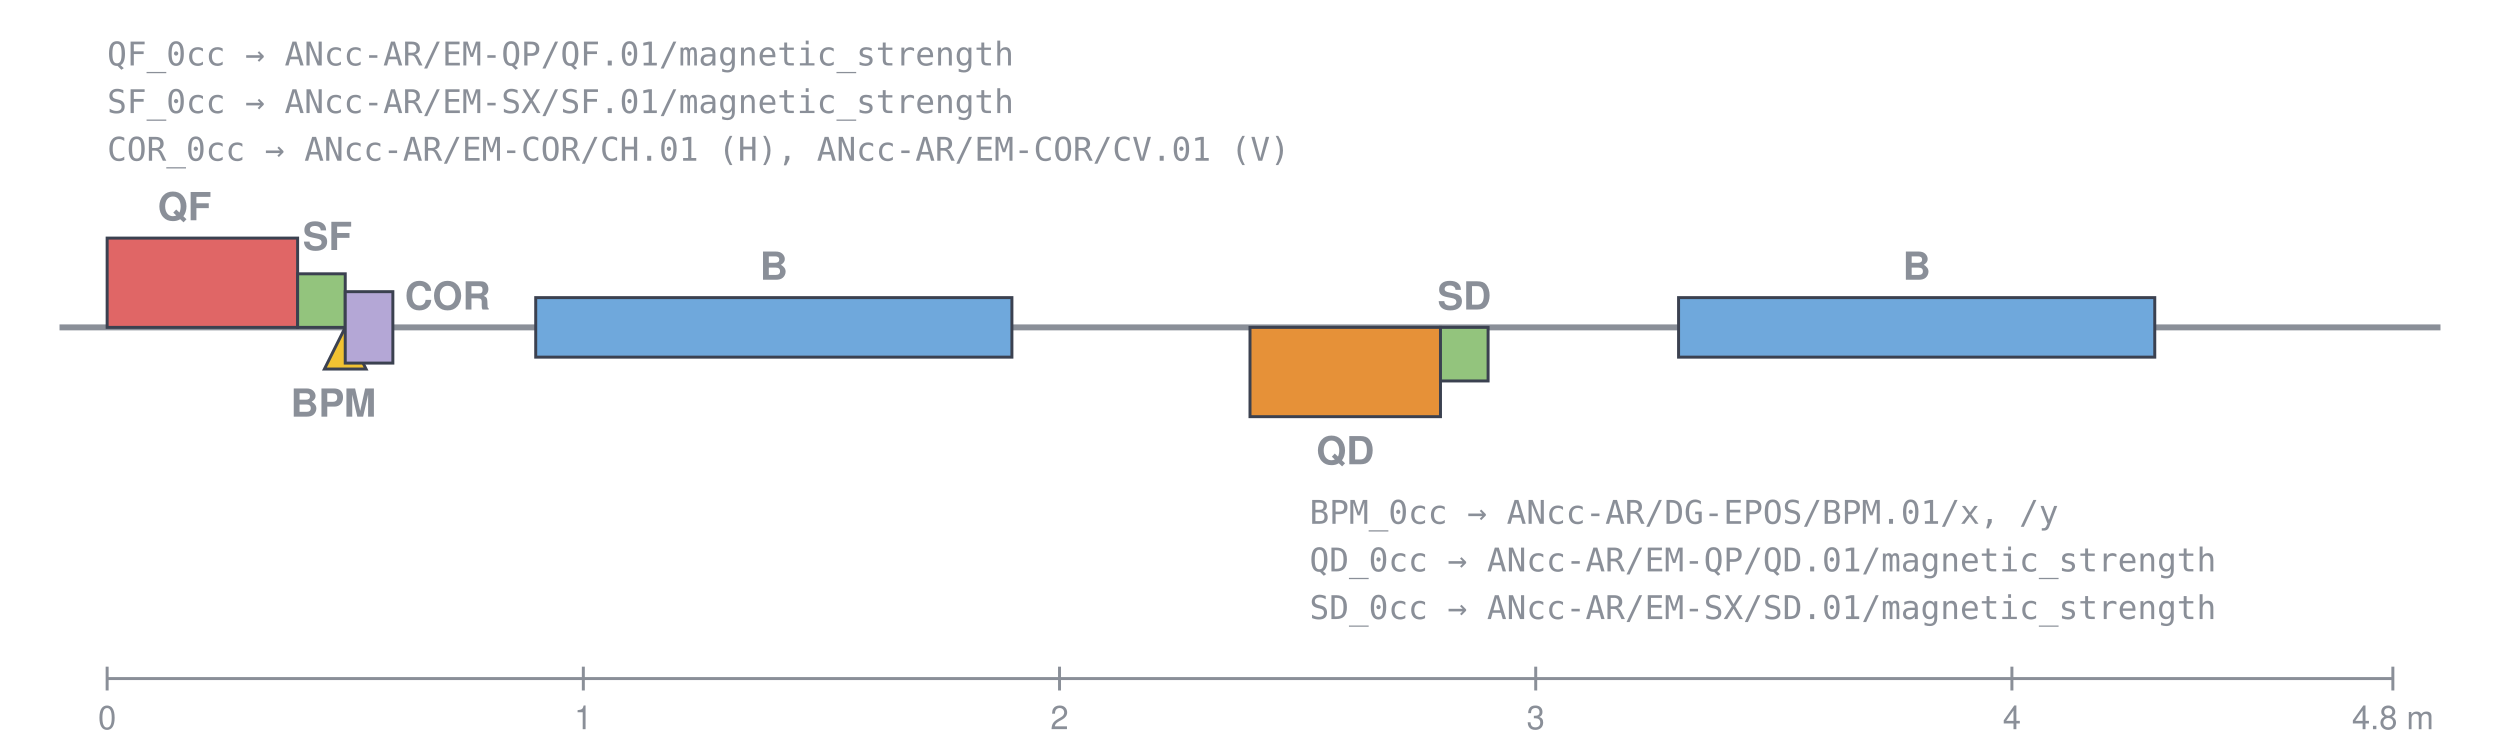
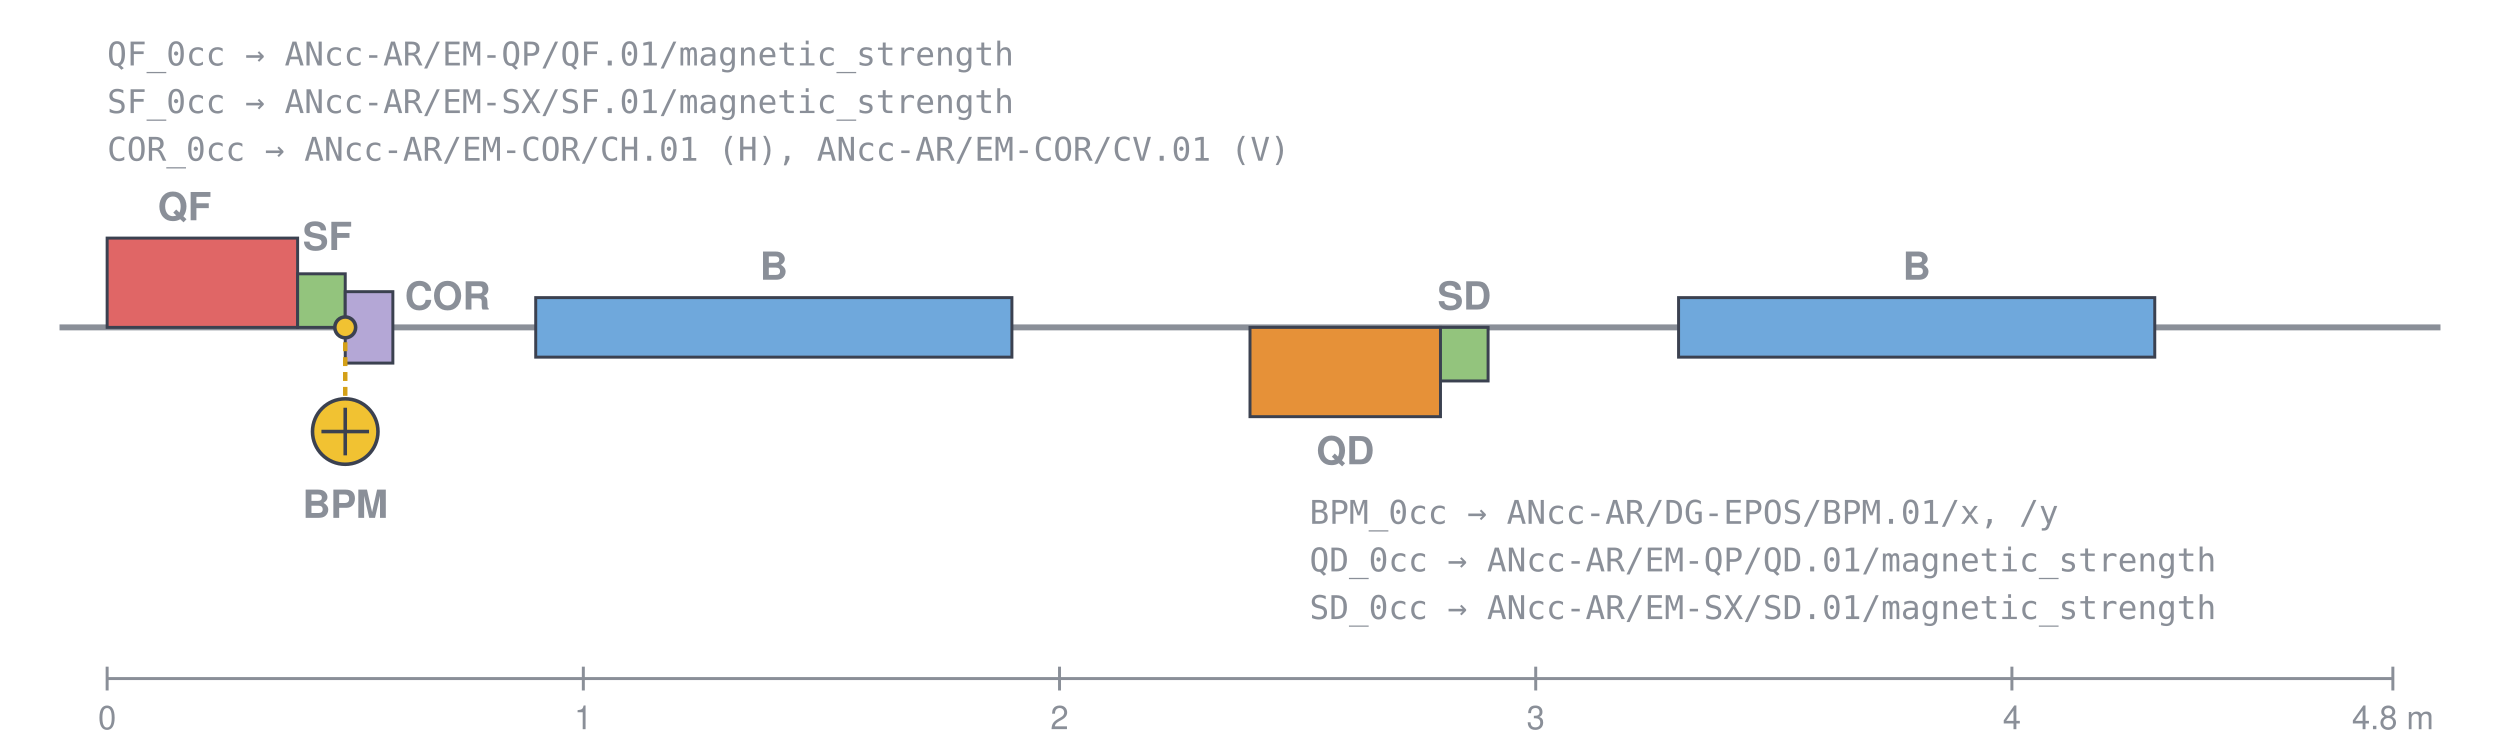
<svg xmlns="http://www.w3.org/2000/svg" viewBox="0 0 840 250" width="840" height="250" font-family="Helvetica, Arial, sans-serif" font-size="13">
  <style>
    .beam { stroke: #8a8f98; stroke-width: 2; }
    .el { stroke: #3b4150; stroke-width: 1; }
    .dip { fill: #6fa8dc; }
    .qf { fill: #e06666; }
    .qd { fill: #e69138; }
    .sx { fill: #93c47d; }
    .cor { fill: #b4a7d6; }
-     .bpm { fill: #f1c232; }
+     .bpm { fill: #f1c232; stroke: #3b4150; stroke-width: 1.2; }
+     .bpmlink { stroke: #d4a017; stroke-width: 1.5; stroke-dasharray: 3 2; }
+     .bpmx { stroke: #3b4150; stroke-width: 1.2; }
    .name { fill: #8a8f98; font-weight: bold; }
    .dev { fill: #8a8f98; font-family: Menlo, Consolas, monospace; font-size: 11px; }
    .ax { stroke: #8a8f98; stroke-width: 1; }
    .tick { fill: #8a8f98; font-size: 11px; }
  </style>
  <line class="beam" x1="20" y1="110" x2="820" y2="110" />
  <rect class="el qf" x="36" y="80" width="64" height="30" />
  <rect class="el sx" x="100" y="92" width="16" height="18" />
-   <polygon class="el bpm" points="116,110 109,124 123,124" />
  <rect class="el cor" x="116" y="98" width="16" height="24" />
+   <line class="bpmlink" x1="116" y1="110" x2="116" y2="134" />
+   <circle class="el bpm" cx="116" cy="110" r="3.5" />
+   <circle class="el bpm" cx="116" cy="145" r="11" />
+   <line class="bpmx" x1="108" y1="145" x2="124" y2="145" />
+   <line class="bpmx" x1="116" y1="137" x2="116" y2="153" />
  <rect class="el dip" x="180" y="100" width="160" height="20" />
  <rect class="el qd" x="420" y="110" width="64" height="30" />
  <rect class="el sx" x="484" y="110" width="16" height="18" />
  <rect class="el dip" x="564" y="100" width="160" height="20" />
  <text class="name" x="62" y="74" text-anchor="middle">QF</text>
  <text class="name" x="110" y="84" text-anchor="middle">SF</text>
-   <text class="name" x="112" y="140" text-anchor="middle">BPM</text>
+   <text class="name" x="116" y="174" text-anchor="middle">BPM</text>
  <text class="name" x="136" y="104" text-anchor="start">COR</text>
  <text class="name" x="260" y="94" text-anchor="middle">B</text>
  <text class="name" x="452" y="156" text-anchor="middle">QD</text>
  <text class="name" x="492" y="104" text-anchor="middle">SD</text>
  <text class="name" x="644" y="94" text-anchor="middle">B</text>
  <text class="dev" x="36" y="22">QF_0cc  → ANcc-AR/EM-QP/QF.01/magnetic_strength</text>
  <text class="dev" x="36" y="38">SF_0cc  → ANcc-AR/EM-SX/SF.01/magnetic_strength</text>
  <text class="dev" x="36" y="54">COR_0cc → ANcc-AR/EM-COR/CH.01 (H), ANcc-AR/EM-COR/CV.01 (V)</text>
  <text class="dev" x="440" y="176">BPM_0cc → ANcc-AR/DG-EPOS/BPM.01/x, /y</text>
  <text class="dev" x="440" y="192">QD_0cc  → ANcc-AR/EM-QP/QD.01/magnetic_strength</text>
  <text class="dev" x="440" y="208">SD_0cc  → ANcc-AR/EM-SX/SD.01/magnetic_strength</text>
  <line class="ax" x1="36" y1="228" x2="804" y2="228" />
  <g class="tick" text-anchor="middle">
    <line class="ax" x1="36" y1="224" x2="36" y2="232" />
    <text x="36" y="245">0</text>
    <line class="ax" x1="196" y1="224" x2="196" y2="232" />
    <text x="196" y="245">1</text>
    <line class="ax" x1="356" y1="224" x2="356" y2="232" />
    <text x="356" y="245">2</text>
    <line class="ax" x1="516" y1="224" x2="516" y2="232" />
    <text x="516" y="245">3</text>
    <line class="ax" x1="676" y1="224" x2="676" y2="232" />
    <text x="676" y="245">4</text>
    <line class="ax" x1="804" y1="224" x2="804" y2="232" />
    <text x="804" y="245">4.8 m</text>
  </g>
</svg>
